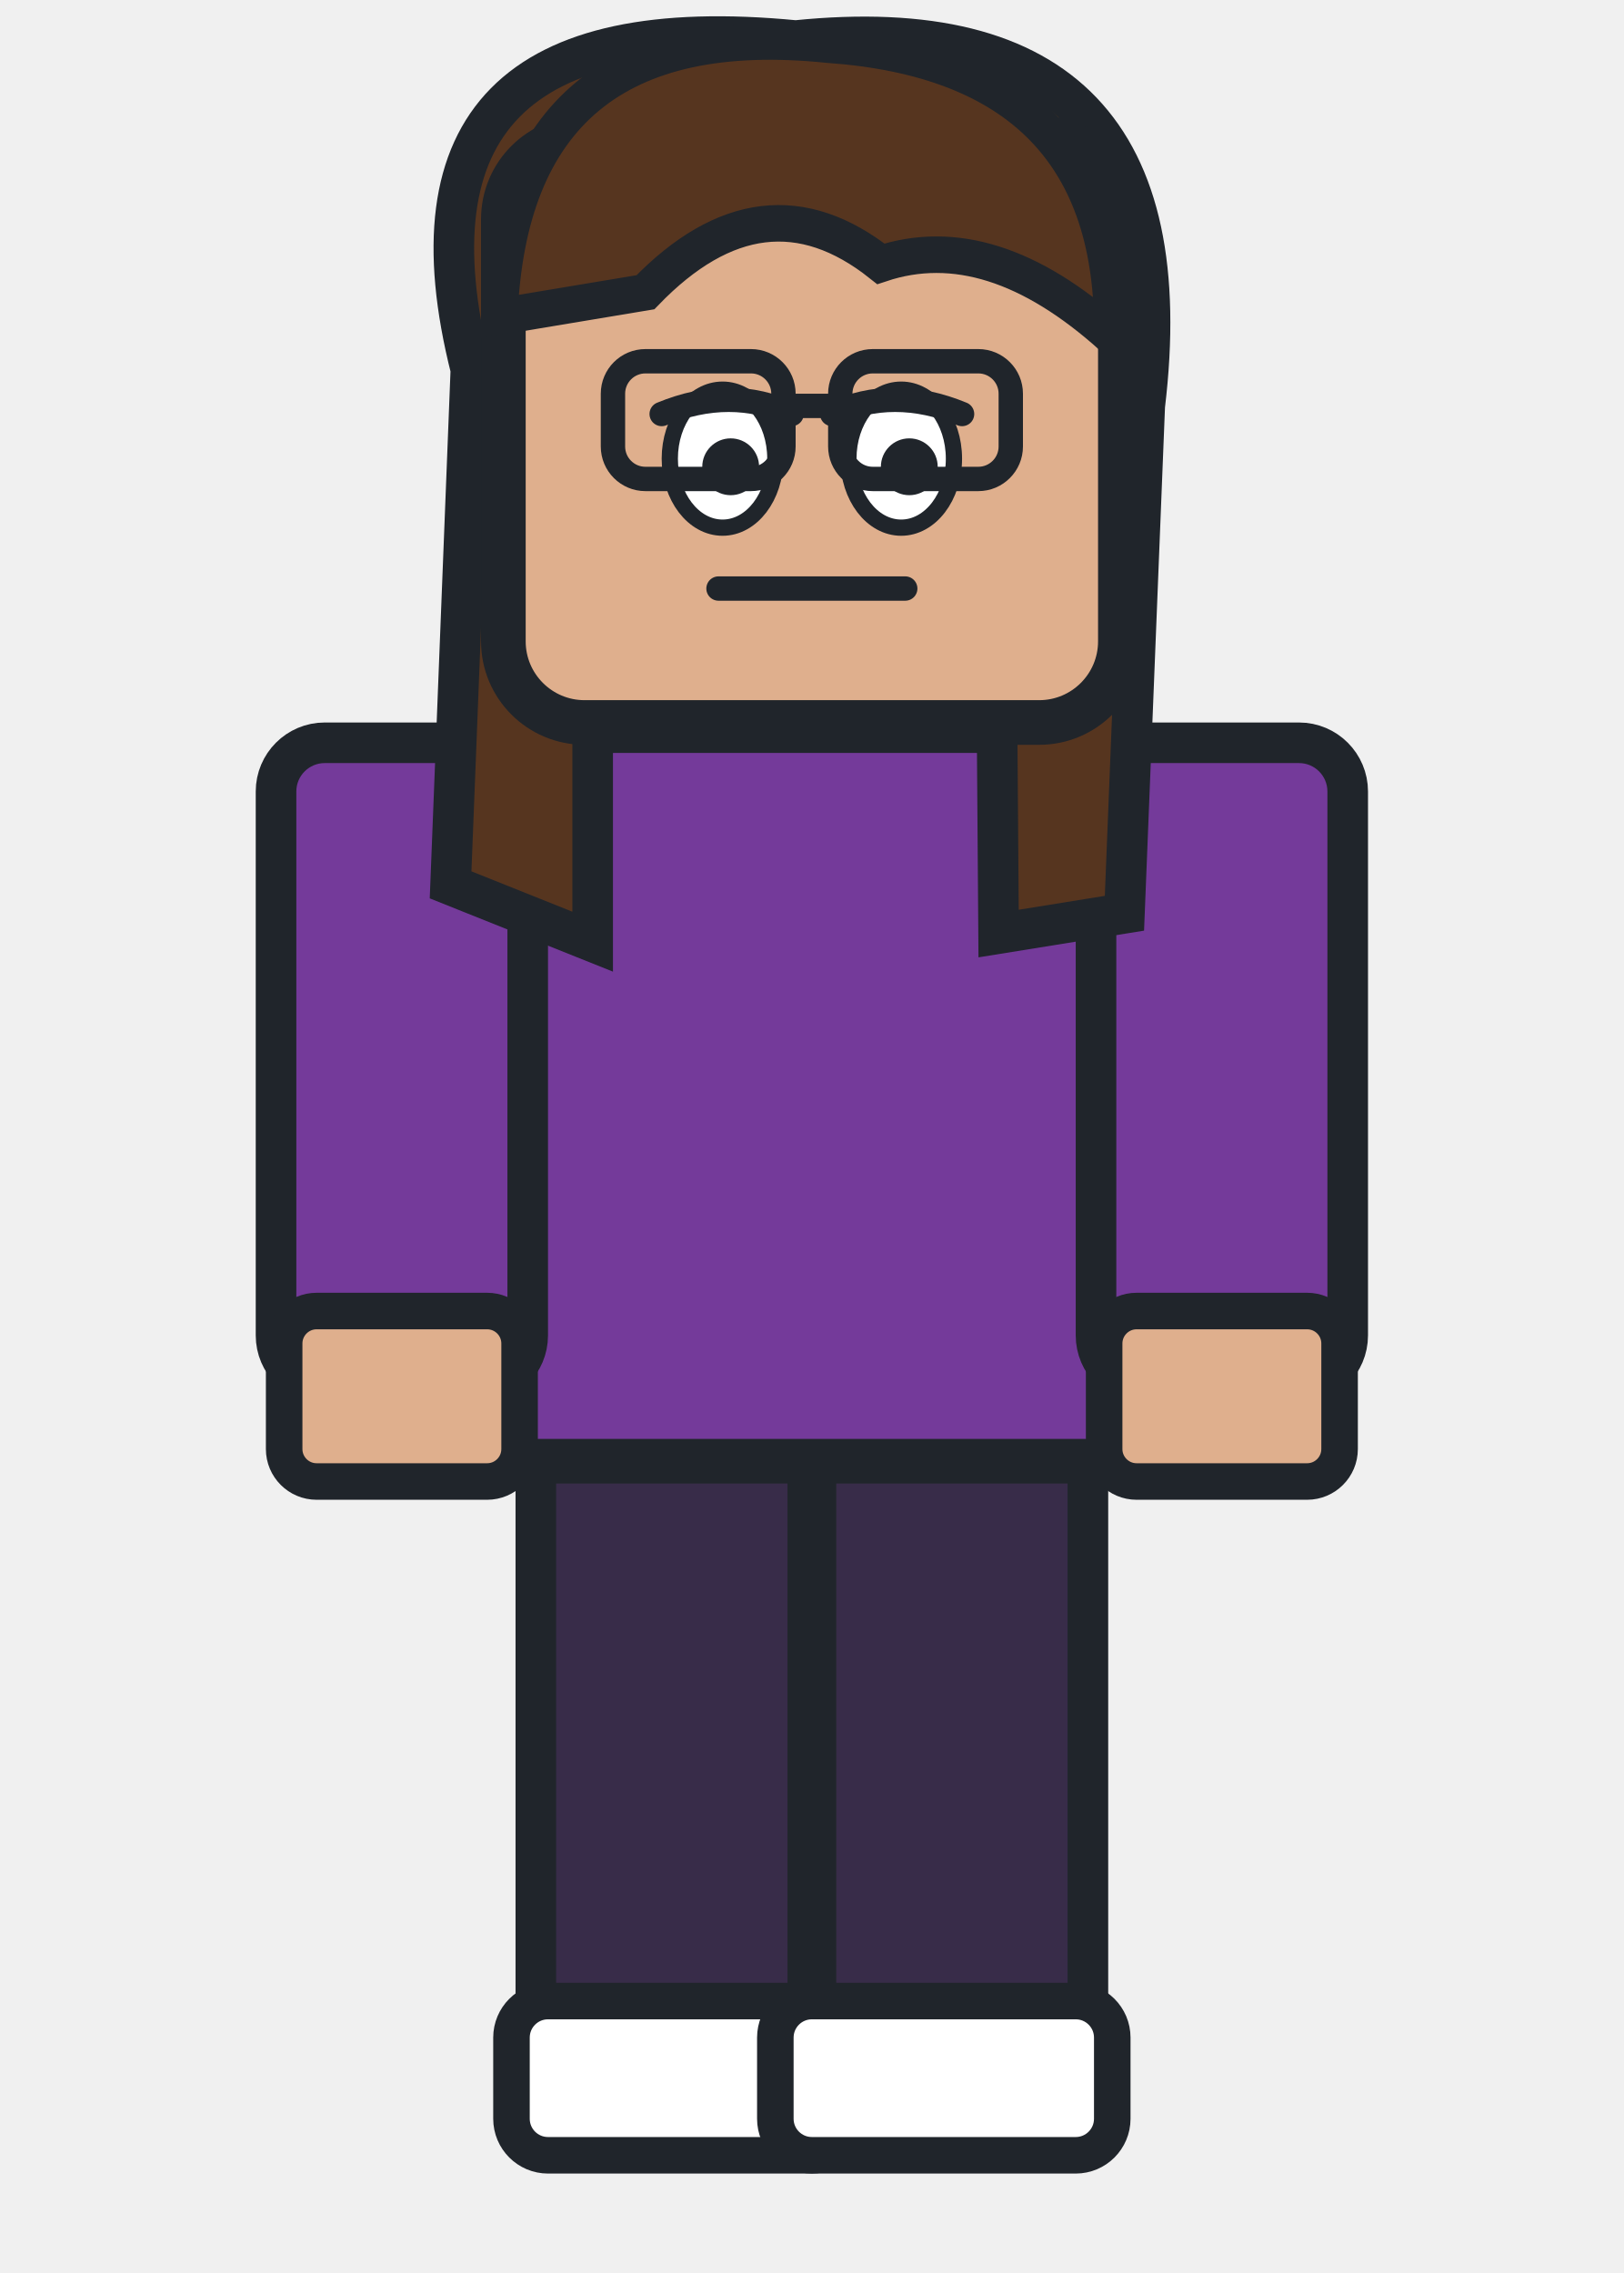
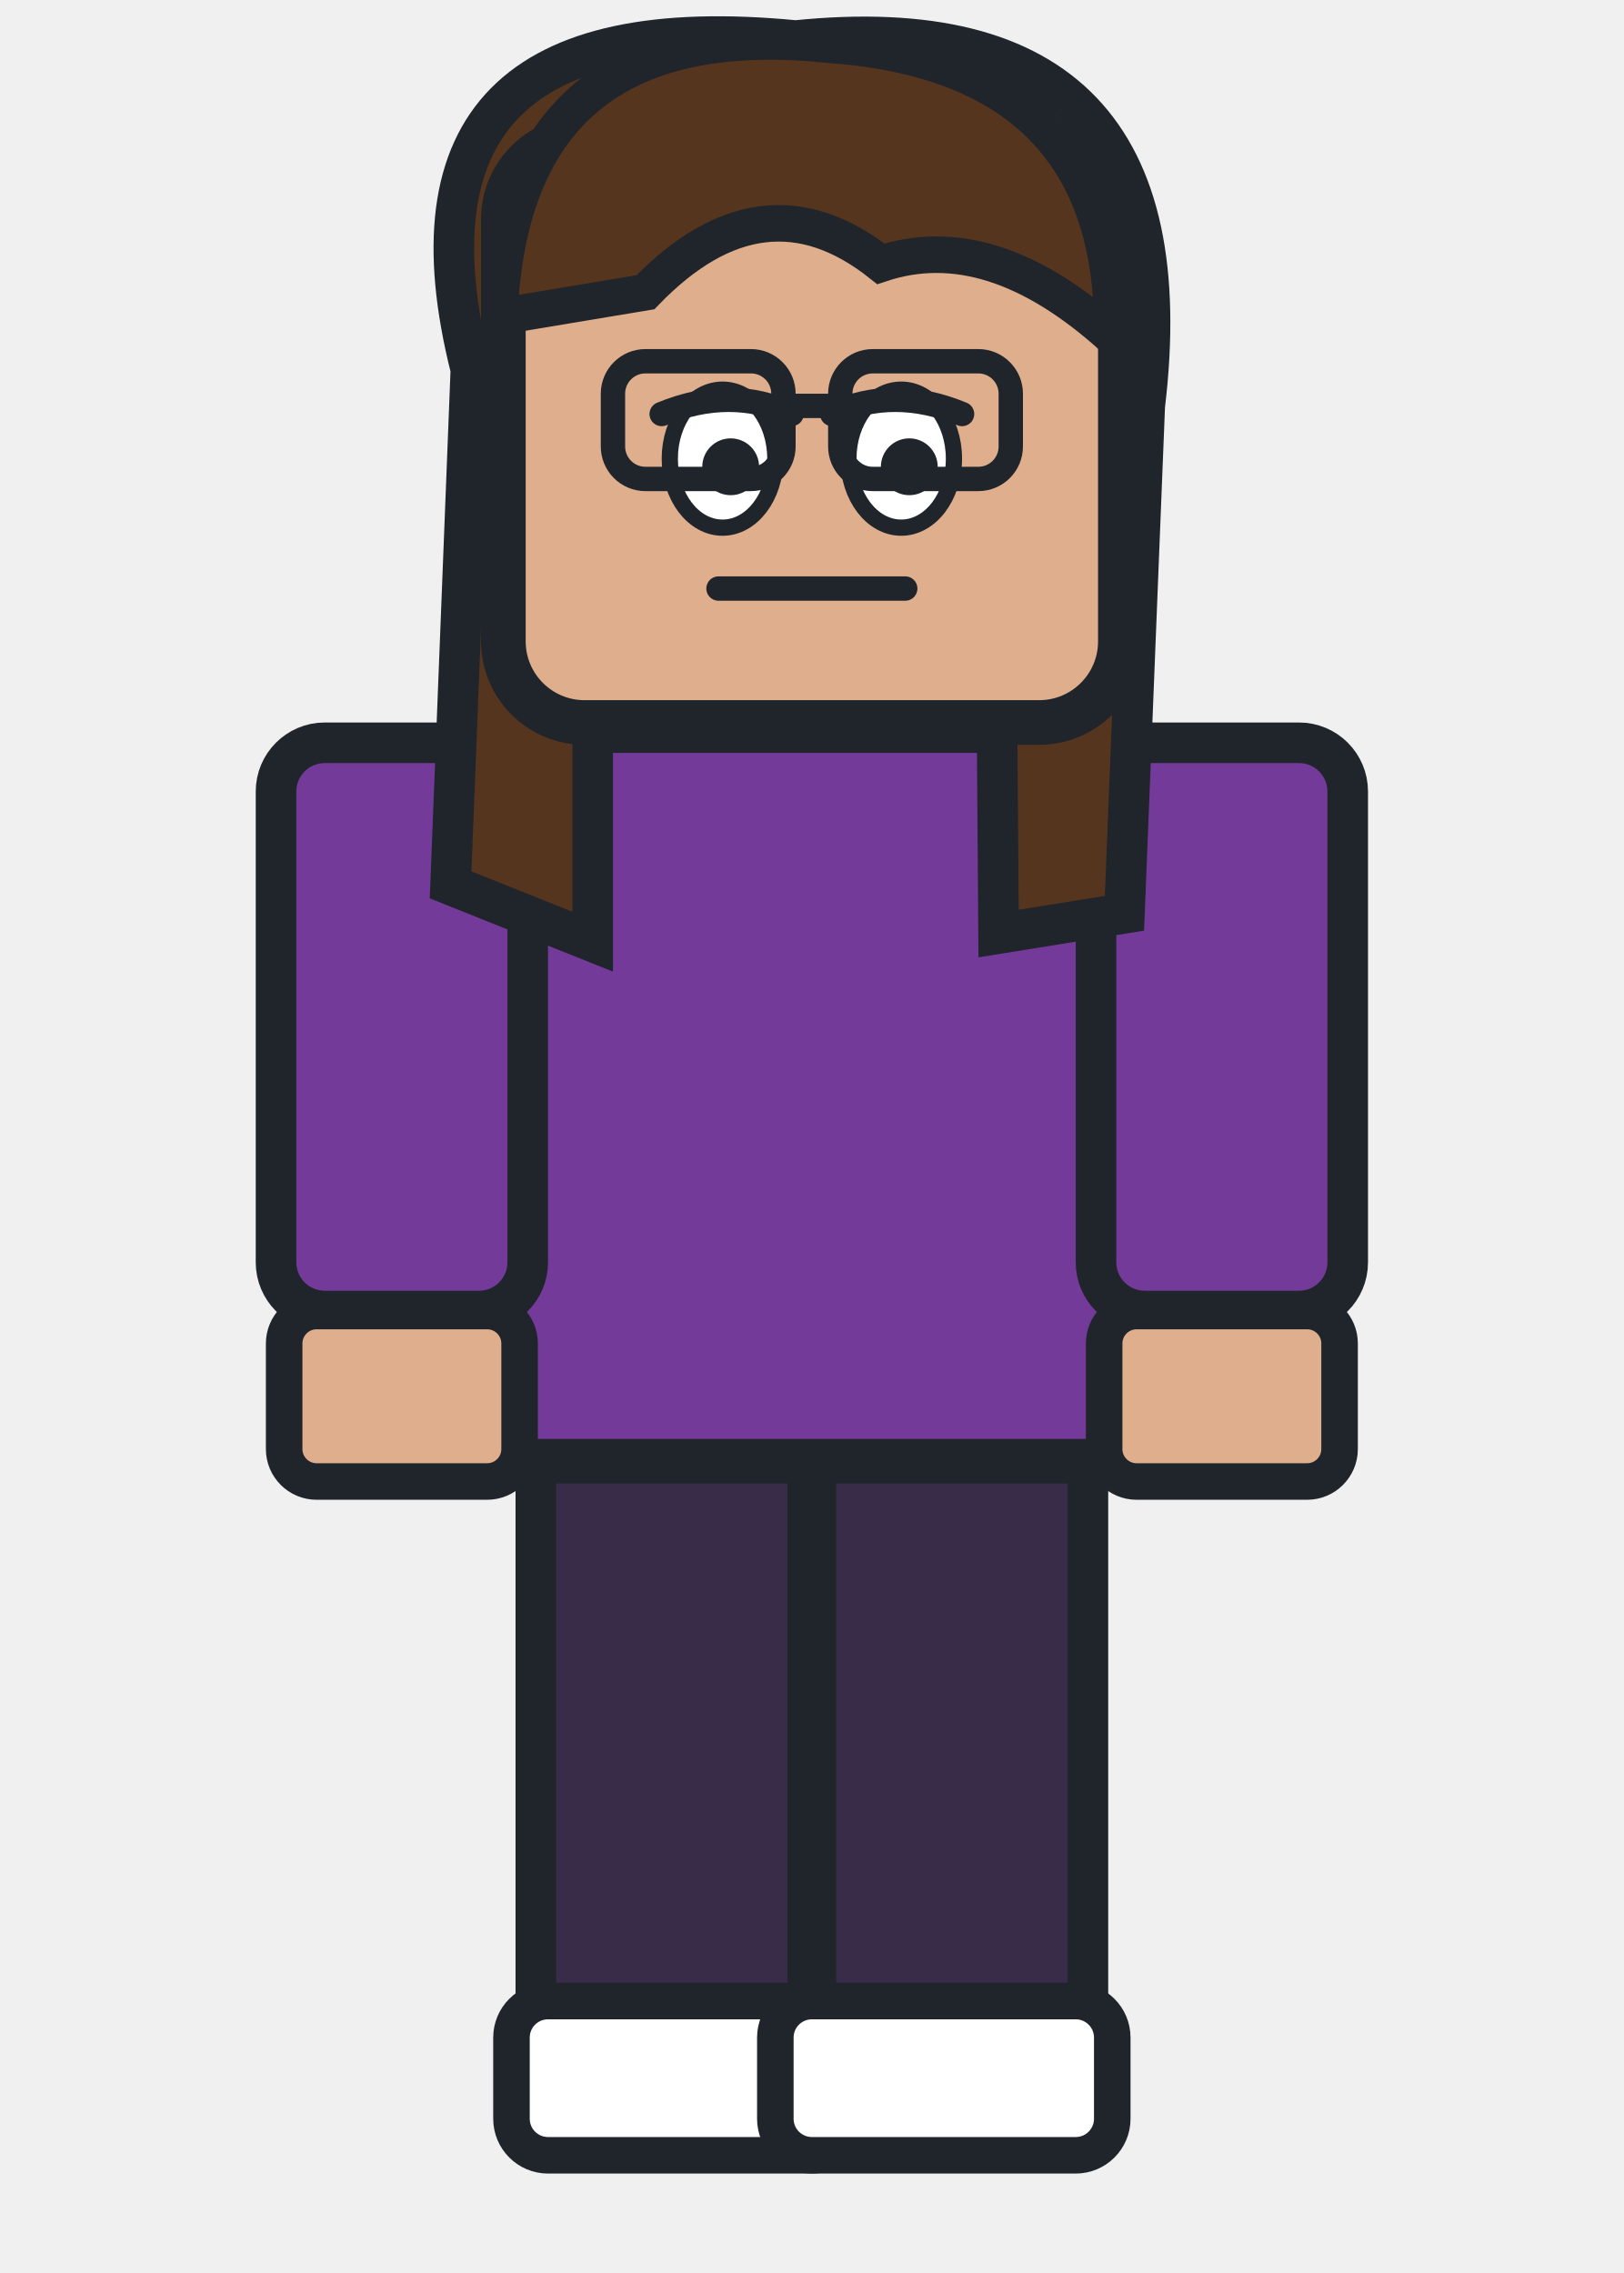
<svg xmlns="http://www.w3.org/2000/svg" viewBox="0 0 400 560" role="img" aria-label="Mentora — Mentora financeira">
  <g id="character-rig">
    <g id="leg-left">
      <rect x="132" y="346" width="67" height="155" rx="8" fill="#382C49" stroke="#20252B" stroke-width="10" />
-       <rect x="126" y="493" width="83" height="38" rx="9" fill="#FFFFFF" stroke="#20252B" stroke-width="9" />
+       <rect x="126" y="493" width="83" height="38" rx="9" fill="#FFF" stroke="#20252B" stroke-width="9" />
    </g>
    <g id="leg-right">
      <rect x="201" y="346" width="67" height="155" rx="8" fill="#382C49" stroke="#20252B" stroke-width="10" />
-       <rect x="191" y="493" width="83" height="38" rx="9" fill="#FFFFFF" stroke="#20252B" stroke-width="9" />
+       <rect x="191" y="493" width="83" height="38" rx="9" fill="#FFF" stroke="#20252B" stroke-width="9" />
    </g>
    <g id="torso">
      <rect x="171" y="150" width="58" height="45" rx="6" fill="#DFAF8D" stroke="#20252B" stroke-width="8" />
      <rect x="119" y="180" width="162" height="180" rx="12" fill="#743A9A" stroke="#20252B" stroke-width="11" />
    </g>
    <g id="arm-left">
-       <rect x="68" y="183" width="62" height="158" rx="12" fill="#743A9A" stroke="#20252B" stroke-width="10" />
+       <rect x="68" y="183" width="62" height="140" rx="12" fill="#743A9A" stroke="#20252B" stroke-width="10" />
      <rect x="70" y="323" width="58" height="42" rx="8" fill="#DFAF8D" stroke="#20252B" stroke-width="9" />
    </g>
    <g id="arm-right">
-       <rect x="270" y="183" width="62" height="158" rx="12" fill="#743A9A" stroke="#20252B" stroke-width="10" />
+       <rect x="270" y="183" width="62" height="140" rx="12" fill="#743A9A" stroke="#20252B" stroke-width="10" />
      <rect x="272" y="323" width="58" height="42" rx="8" fill="#DFAF8D" stroke="#20252B" stroke-width="9" />
    </g>
    <g id="head">
-       <path id="hair-back" d="M116 91 Q93 0 196 10 Q294 0 282 100 L277 225 L246 230 L245 95 L146 91 L146 232 L111 218Z" fill="#56351F" stroke="#20252B" stroke-width="10" />
+       <path d="M116 91 Q93 0 196 10 Q294 0 282 100 L277 225 L246 230 L245 95 L146 91 L146 232 L111 218Z" fill="#56351F" stroke="#20252B" stroke-width="10" />
      <rect x="124" y="34" width="152" height="144" rx="20" fill="#DFAF8D" stroke="#20252B" stroke-width="11" />
      <g id="face">
        <g class="face-expression" data-expression="neutral" style="display:inline">
-           <ellipse cx="178" cy="113" rx="13" ry="17" fill="#FFFFFF" stroke="#20252B" stroke-width="4" />
-           <ellipse cx="222" cy="113" rx="13" ry="17" fill="#FFFFFF" stroke="#20252B" stroke-width="4" />
+           <ellipse cx="178" cy="113" rx="13" ry="17" fill="#fff" stroke="#20252B" stroke-width="4" />
+           <ellipse cx="222" cy="113" rx="13" ry="17" fill="#fff" stroke="#20252B" stroke-width="4" />
          <circle cx="180" cy="115" r="7" fill="#20252B" />
          <circle cx="224" cy="115" r="7" fill="#20252B" />
          <path d="M163 102 Q180 95 195 102 M205 102 Q220 95 237 102" fill="none" stroke="#20252B" stroke-width="6" stroke-linecap="round" />
          <path d="M177 145 Q200 145 223 145" fill="none" stroke="#20252B" stroke-width="6" stroke-linecap="round" stroke-linejoin="round" />
        </g>
        <g class="face-expression" data-expression="happy" style="display:none">
-           <ellipse cx="178" cy="113" rx="13" ry="17" fill="#FFFFFF" stroke="#20252B" stroke-width="4" />
-           <ellipse cx="222" cy="113" rx="13" ry="17" fill="#FFFFFF" stroke="#20252B" stroke-width="4" />
+           <ellipse cx="178" cy="113" rx="13" ry="17" fill="#fff" stroke="#20252B" stroke-width="4" />
+           <ellipse cx="222" cy="113" rx="13" ry="17" fill="#fff" stroke="#20252B" stroke-width="4" />
          <circle cx="180" cy="115" r="7" fill="#20252B" />
          <circle cx="224" cy="115" r="7" fill="#20252B" />
          <path d="M163 100 Q180 87 195 100 M205 100 Q220 87 237 100" fill="none" stroke="#20252B" stroke-width="6" stroke-linecap="round" />
          <path d="M168 137 Q200 168 232 137" fill="none" stroke="#20252B" stroke-width="6" stroke-linecap="round" stroke-linejoin="round" />
        </g>
        <g class="face-expression" data-expression="excited" style="display:none">
-           <ellipse cx="178" cy="113" rx="13" ry="17" fill="#FFFFFF" stroke="#20252B" stroke-width="4" />
-           <ellipse cx="222" cy="113" rx="13" ry="17" fill="#FFFFFF" stroke="#20252B" stroke-width="4" />
+           <ellipse cx="178" cy="113" rx="13" ry="17" fill="#fff" stroke="#20252B" stroke-width="4" />
+           <ellipse cx="222" cy="113" rx="13" ry="17" fill="#fff" stroke="#20252B" stroke-width="4" />
          <circle cx="180" cy="115" r="7" fill="#20252B" />
          <circle cx="224" cy="115" r="7" fill="#20252B" />
          <path d="M163 97 Q180 82 195 97 M205 97 Q220 82 237 97" fill="none" stroke="#20252B" stroke-width="6" stroke-linecap="round" />
-           <path d="M167 133 Q200 174 233 133" fill="#59252B" stroke="#20252B" stroke-width="5" />
-           <path d="M183 145 Q200 152 217 145" fill="none" stroke="#F4A6A8" stroke-width="5" />
+           <path d="M167 133 Q200 174 233 133" fill="#59252B" stroke="#20252B" stroke-width="6" stroke-linecap="round" stroke-linejoin="round" />
        </g>
        <g class="face-expression" data-expression="surprised" style="display:none">
-           <ellipse cx="178" cy="113" rx="13" ry="17" fill="#FFFFFF" stroke="#20252B" stroke-width="4" />
-           <ellipse cx="222" cy="113" rx="13" ry="17" fill="#FFFFFF" stroke="#20252B" stroke-width="4" />
+           <ellipse cx="178" cy="113" rx="13" ry="17" fill="#fff" stroke="#20252B" stroke-width="4" />
+           <ellipse cx="222" cy="113" rx="13" ry="17" fill="#fff" stroke="#20252B" stroke-width="4" />
          <circle cx="180" cy="115" r="7" fill="#20252B" />
          <circle cx="224" cy="115" r="7" fill="#20252B" />
          <path d="M163 99 Q180 95 195 99 M205 99 Q220 95 237 99" fill="none" stroke="#20252B" stroke-width="6" stroke-linecap="round" />
          <ellipse cx="200" cy="145" rx="13" ry="18" fill="#59252B" stroke="#20252B" stroke-width="5" />
        </g>
        <g class="face-expression" data-expression="pondering" style="display:none">
-           <ellipse cx="178" cy="113" rx="13" ry="17" fill="#FFFFFF" stroke="#20252B" stroke-width="4" />
-           <ellipse cx="222" cy="113" rx="13" ry="17" fill="#FFFFFF" stroke="#20252B" stroke-width="4" />
+           <ellipse cx="178" cy="113" rx="13" ry="17" fill="#fff" stroke="#20252B" stroke-width="4" />
+           <ellipse cx="222" cy="113" rx="13" ry="17" fill="#fff" stroke="#20252B" stroke-width="4" />
          <circle cx="180" cy="115" r="7" fill="#20252B" />
          <circle cx="224" cy="115" r="7" fill="#20252B" />
          <path d="M163 104 Q180 112 195 104 M205 104 Q220 94 237 104" fill="none" stroke="#20252B" stroke-width="6" stroke-linecap="round" />
          <path d="M179 146 Q200 138 221 146" fill="none" stroke="#20252B" stroke-width="6" stroke-linecap="round" stroke-linejoin="round" />
        </g>
        <g class="face-expression" data-expression="worried" style="display:none">
-           <ellipse cx="178" cy="113" rx="13" ry="17" fill="#FFFFFF" stroke="#20252B" stroke-width="4" />
-           <ellipse cx="222" cy="113" rx="13" ry="17" fill="#FFFFFF" stroke="#20252B" stroke-width="4" />
+           <ellipse cx="178" cy="113" rx="13" ry="17" fill="#fff" stroke="#20252B" stroke-width="4" />
+           <ellipse cx="222" cy="113" rx="13" ry="17" fill="#fff" stroke="#20252B" stroke-width="4" />
          <circle cx="180" cy="115" r="7" fill="#20252B" />
          <circle cx="224" cy="115" r="7" fill="#20252B" />
          <path d="M163 108 Q180 88 195 104 M205 104 Q220 88 237 108" fill="none" stroke="#20252B" stroke-width="6" stroke-linecap="round" />
          <path d="M176 153 Q200 132 224 153" fill="none" stroke="#20252B" stroke-width="6" stroke-linecap="round" stroke-linejoin="round" />
        </g>
        <g class="face-expression" data-expression="sad" style="display:none">
-           <ellipse cx="178" cy="113" rx="13" ry="17" fill="#FFFFFF" stroke="#20252B" stroke-width="4" />
-           <ellipse cx="222" cy="113" rx="13" ry="17" fill="#FFFFFF" stroke="#20252B" stroke-width="4" />
+           <ellipse cx="178" cy="113" rx="13" ry="17" fill="#fff" stroke="#20252B" stroke-width="4" />
+           <ellipse cx="222" cy="113" rx="13" ry="17" fill="#fff" stroke="#20252B" stroke-width="4" />
          <circle cx="180" cy="115" r="7" fill="#20252B" />
          <circle cx="224" cy="115" r="7" fill="#20252B" />
          <path d="M163 108 Q180 98 195 110 M205 110 Q220 98 237 108" fill="none" stroke="#20252B" stroke-width="6" stroke-linecap="round" />
          <path d="M173 158 Q200 133 227 158" fill="none" stroke="#20252B" stroke-width="6" stroke-linecap="round" stroke-linejoin="round" />
        </g>
        <g class="face-expression" data-expression="angry" style="display:none">
-           <ellipse cx="178" cy="113" rx="13" ry="17" fill="#FFFFFF" stroke="#20252B" stroke-width="4" />
-           <ellipse cx="222" cy="113" rx="13" ry="17" fill="#FFFFFF" stroke="#20252B" stroke-width="4" />
+           <ellipse cx="178" cy="113" rx="13" ry="17" fill="#fff" stroke="#20252B" stroke-width="4" />
+           <ellipse cx="222" cy="113" rx="13" ry="17" fill="#fff" stroke="#20252B" stroke-width="4" />
          <circle cx="180" cy="115" r="7" fill="#20252B" />
          <circle cx="224" cy="115" r="7" fill="#20252B" />
          <path d="M163 109 L195 98 M205 98 L237 109" fill="none" stroke="#20252B" stroke-width="6" stroke-linecap="round" />
          <path d="M176 151 Q200 160 224 151" fill="none" stroke="#20252B" stroke-width="6" stroke-linecap="round" stroke-linejoin="round" />
        </g>
        <g class="face-expression" data-expression="confident" style="display:none">
-           <ellipse cx="178" cy="113" rx="13" ry="17" fill="#FFFFFF" stroke="#20252B" stroke-width="4" />
-           <ellipse cx="222" cy="113" rx="13" ry="17" fill="#FFFFFF" stroke="#20252B" stroke-width="4" />
+           <ellipse cx="178" cy="113" rx="13" ry="17" fill="#fff" stroke="#20252B" stroke-width="4" />
+           <ellipse cx="222" cy="113" rx="13" ry="17" fill="#fff" stroke="#20252B" stroke-width="4" />
          <circle cx="180" cy="115" r="7" fill="#20252B" />
          <circle cx="224" cy="115" r="7" fill="#20252B" />
          <path d="M163 99 Q180 92 195 99 M205 99 Q220 92 237 99" fill="none" stroke="#20252B" stroke-width="6" stroke-linecap="round" />
          <path d="M174 143 Q200 157 226 143" fill="none" stroke="#20252B" stroke-width="6" stroke-linecap="round" stroke-linejoin="round" />
        </g>
        <g class="face-expression" data-expression="idea" style="display:none">
-           <ellipse cx="178" cy="113" rx="13" ry="17" fill="#FFFFFF" stroke="#20252B" stroke-width="4" />
-           <ellipse cx="222" cy="113" rx="13" ry="17" fill="#FFFFFF" stroke="#20252B" stroke-width="4" />
+           <ellipse cx="178" cy="113" rx="13" ry="17" fill="#fff" stroke="#20252B" stroke-width="4" />
+           <ellipse cx="222" cy="113" rx="13" ry="17" fill="#fff" stroke="#20252B" stroke-width="4" />
          <circle cx="180" cy="115" r="7" fill="#20252B" />
          <circle cx="224" cy="115" r="7" fill="#20252B" />
          <path d="M163 102 Q180 94 195 102 M205 102 Q220 94 237 102" fill="none" stroke="#20252B" stroke-width="6" stroke-linecap="round" />
          <path d="M174 141 Q200 158 226 141" fill="none" stroke="#20252B" stroke-width="6" stroke-linecap="round" stroke-linejoin="round" />
        </g>
      </g>
      <path d="M123 78 Q126 3 204 11 Q275 16 274 83 Q244 56 217 65 Q188 42 159 72Z" fill="#56351F" stroke="#20252B" stroke-width="9" />
-       <g id="glasses">
-         <rect x="151" y="89" width="42" height="29" rx="8" fill="none" stroke="#20252B" stroke-width="6" />
-         <rect x="207" y="89" width="42" height="29" rx="8" fill="none" stroke="#20252B" stroke-width="6" />
-         <path d="M193 100 H207" stroke="#20252B" stroke-width="6" />
+       <g id="glasses" fill="none" stroke="#20252B" stroke-width="6">
+         <rect x="151" y="89" width="42" height="29" rx="8" />
+         <rect x="207" y="89" width="42" height="29" rx="8" />
+         <path d="M193 100 H207" />
      </g>
    </g>
  </g>
</svg>
